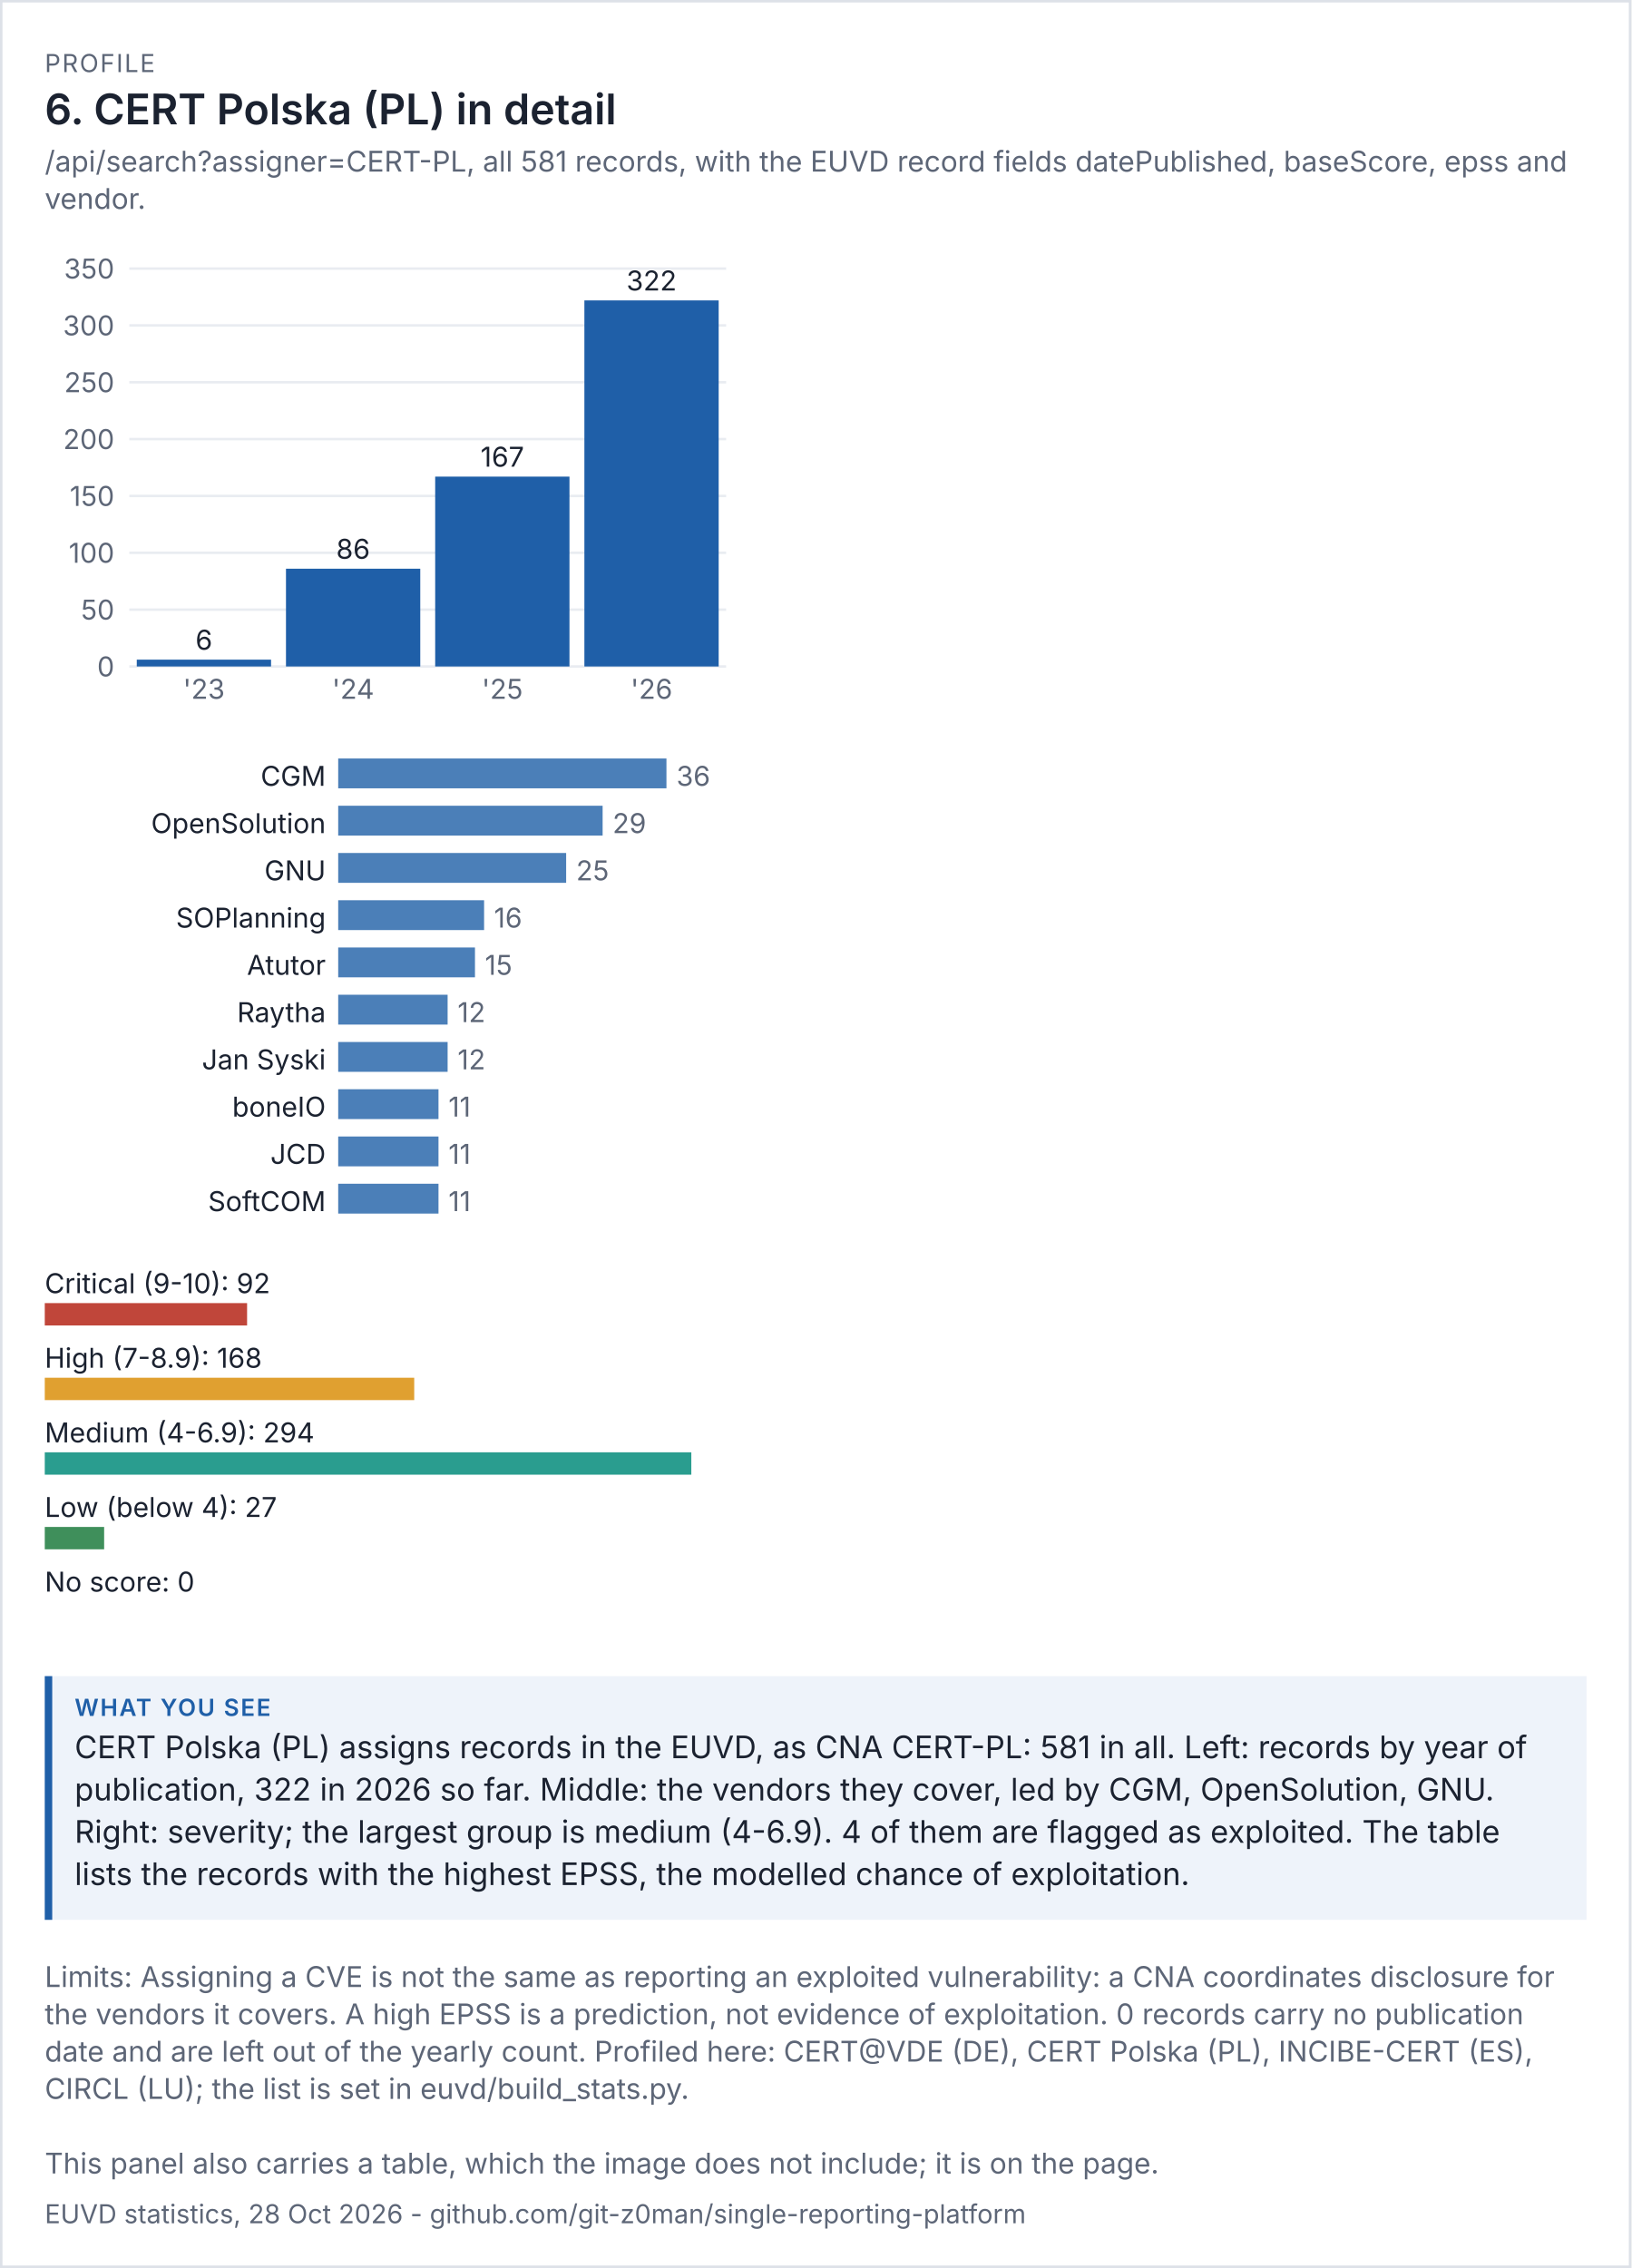
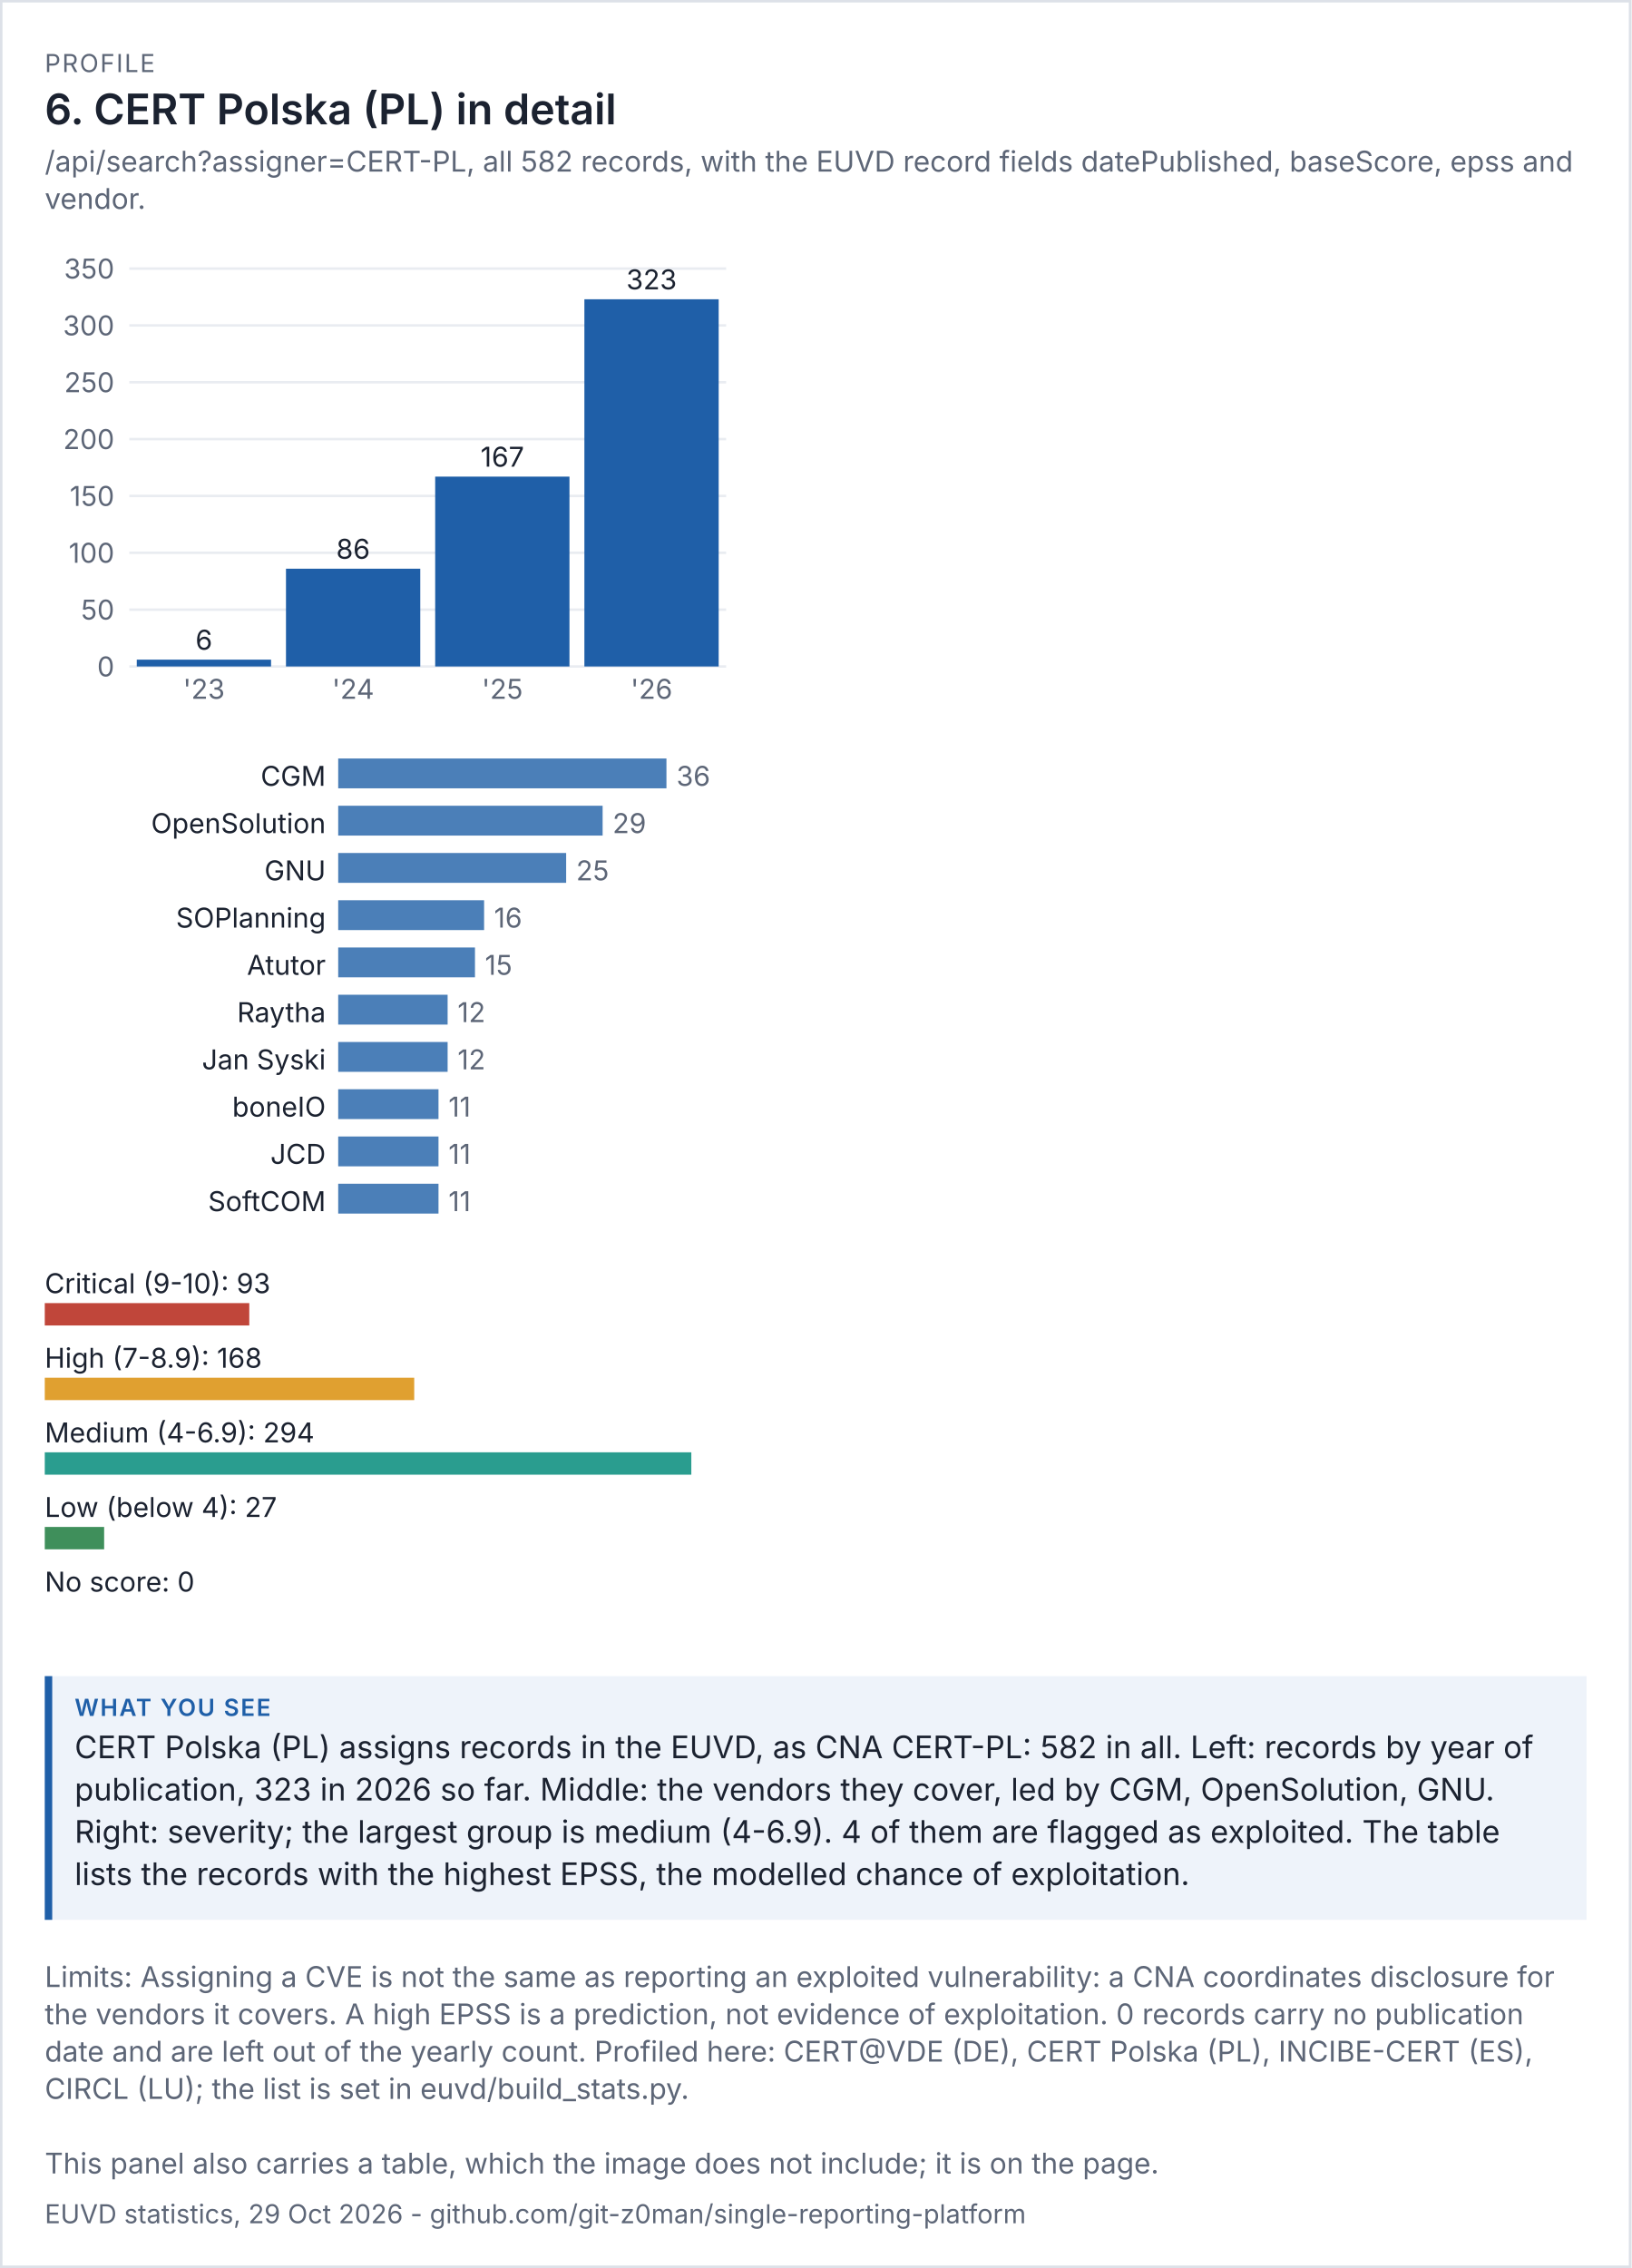
<svg xmlns="http://www.w3.org/2000/svg" viewBox="0 0 656 912" width="656" height="912" font-family="system-ui,-apple-system,'Segoe UI',sans-serif">
  <rect width="100%" height="100%" fill="#ffffff" />
  <rect x="0.5" y="0.5" width="655" height="911" fill="none" stroke="#dde1e8" />
  <text x="18" y="29" font-size="10" letter-spacing="0.6" fill="#5d6677">PROFILE</text>
  <text x="18" y="50" font-size="17" fill="#1b2230" font-weight="600">6. CERT Polska (PL) in detail</text>
-   <text x="18" y="69" font-size="11.5" fill="#5d6677">/api/search?assigner=CERT-PL, all 581 records, with the EUVD record fields datePublished, baseScore, epss and</text>
+   <text x="18" y="69" font-size="11.5" fill="#5d6677">/api/search?assigner=CERT-PL, all 582 records, with the EUVD record fields datePublished, baseScore, epss and</text>
  <text x="18" y="84" font-size="11.5" fill="#5d6677">vendor.</text>
  <g transform="translate(18,94) scale(1)" font-size="11">
    <svg viewBox="0 0 280 200" role="img" width="280" height="200">
      <g>
        <line x1="34" x2="274" y1="174" y2="174" stroke="rgb(233, 236, 241)" />
        <text x="28" y="178" text-anchor="end" fill="rgb(93, 102, 119)">0</text>
        <line x1="34" x2="274" y1="151.143" y2="151.143" stroke="rgb(233, 236, 241)" />
        <text x="28" y="155.143" text-anchor="end" fill="rgb(93, 102, 119)">50</text>
        <line x1="34" x2="274" y1="128.286" y2="128.286" stroke="rgb(233, 236, 241)" />
        <text x="28" y="132.286" text-anchor="end" fill="rgb(93, 102, 119)">100</text>
        <line x1="34" x2="274" y1="105.429" y2="105.429" stroke="rgb(233, 236, 241)" />
        <text x="28" y="109.429" text-anchor="end" fill="rgb(93, 102, 119)">150</text>
        <line x1="34" x2="274" y1="82.571" y2="82.571" stroke="rgb(233, 236, 241)" />
        <text x="28" y="86.571" text-anchor="end" fill="rgb(93, 102, 119)">200</text>
        <line x1="34" x2="274" y1="59.714" y2="59.714" stroke="rgb(233, 236, 241)" />
        <text x="28" y="63.714" text-anchor="end" fill="rgb(93, 102, 119)">250</text>
        <line x1="34" x2="274" y1="36.857" y2="36.857" stroke="rgb(233, 236, 241)" />
        <text x="28" y="40.857" text-anchor="end" fill="rgb(93, 102, 119)">300</text>
        <line x1="34" x2="274" y1="14" y2="14" stroke="rgb(233, 236, 241)" />
        <text x="28" y="18" text-anchor="end" fill="rgb(93, 102, 119)">350</text>
        <rect x="37" y="171.257" width="54" height="2.743" fill="rgb(31, 95, 168)" />
        <text x="64" y="167.257" text-anchor="middle" class="t" fill="rgb(27, 34, 48)">6</text>
        <text x="64" y="187" text-anchor="middle" fill="rgb(93, 102, 119)">'23</text>
        <rect x="97" y="134.686" width="54" height="39.314" fill="rgb(31, 95, 168)" />
        <text x="124" y="130.686" text-anchor="middle" class="t" fill="rgb(27, 34, 48)">86</text>
        <text x="124" y="187" text-anchor="middle" fill="rgb(93, 102, 119)">'24</text>
        <rect x="157" y="97.657" width="54" height="76.343" fill="rgb(31, 95, 168)" />
        <text x="184" y="93.657" text-anchor="middle" class="t" fill="rgb(27, 34, 48)">167</text>
        <text x="184" y="187" text-anchor="middle" fill="rgb(93, 102, 119)">'25</text>
-         <rect x="217" y="26.8" width="54" height="147.2" fill="rgb(31, 95, 168)" />
-         <text x="244" y="22.8" text-anchor="middle" class="t" fill="rgb(27, 34, 48)">322</text>
+         <rect x="217" y="26.343" width="54" height="147.657" fill="rgb(31, 95, 168)" />
+         <text x="244" y="22.343" text-anchor="middle" class="t" fill="rgb(27, 34, 48)">323</text>
        <text x="244" y="187" text-anchor="middle" fill="rgb(93, 102, 119)">'26</text>
      </g>
    </svg>
  </g>
  <g transform="translate(18,302) scale(1)" font-size="11">
    <svg viewBox="0 0 280 196" role="img" width="280" height="196">
      <g>
        <text x="113" y="14" text-anchor="end" class="t" fill="rgb(27, 34, 48)">CGM</text>
        <rect x="118" y="3" width="132" height="12" fill="rgb(75, 127, 184)" />
        <text x="254" y="14" fill="rgb(93, 102, 119)">36</text>
        <text x="113" y="33" text-anchor="end" class="t" fill="rgb(27, 34, 48)">OpenSolution</text>
        <rect x="118" y="22" width="106.333" height="12" fill="rgb(75, 127, 184)" />
        <text x="228.333" y="33" fill="rgb(93, 102, 119)">29</text>
        <text x="113" y="52" text-anchor="end" class="t" fill="rgb(27, 34, 48)">GNU</text>
        <rect x="118" y="41" width="91.667" height="12" fill="rgb(75, 127, 184)" />
        <text x="213.667" y="52" fill="rgb(93, 102, 119)">25</text>
        <text x="113" y="71" text-anchor="end" class="t" fill="rgb(27, 34, 48)">SOPlanning</text>
        <rect x="118" y="60" width="58.667" height="12" fill="rgb(75, 127, 184)" />
        <text x="180.667" y="71" fill="rgb(93, 102, 119)">16</text>
        <text x="113" y="90" text-anchor="end" class="t" fill="rgb(27, 34, 48)">Atutor</text>
        <rect x="118" y="79" width="55" height="12" fill="rgb(75, 127, 184)" />
        <text x="177" y="90" fill="rgb(93, 102, 119)">15</text>
        <text x="113" y="109" text-anchor="end" class="t" fill="rgb(27, 34, 48)">Raytha</text>
        <rect x="118" y="98" width="44" height="12" fill="rgb(75, 127, 184)" />
        <text x="166" y="109" fill="rgb(93, 102, 119)">12</text>
        <text x="113" y="128" text-anchor="end" class="t" fill="rgb(27, 34, 48)">Jan Syski</text>
        <rect x="118" y="117" width="44" height="12" fill="rgb(75, 127, 184)" />
        <text x="166" y="128" fill="rgb(93, 102, 119)">12</text>
        <text x="113" y="147" text-anchor="end" class="t" fill="rgb(27, 34, 48)">boneIO</text>
        <rect x="118" y="136" width="40.333" height="12" fill="rgb(75, 127, 184)" />
        <text x="162.333" y="147" fill="rgb(93, 102, 119)">11</text>
        <text x="113" y="166" text-anchor="end" class="t" fill="rgb(27, 34, 48)">JCD</text>
        <rect x="118" y="155" width="40.333" height="12" fill="rgb(75, 127, 184)" />
        <text x="162.333" y="166" fill="rgb(93, 102, 119)">11</text>
        <text x="113" y="185" text-anchor="end" class="t" fill="rgb(27, 34, 48)">SoftCOM</text>
        <rect x="118" y="174" width="40.333" height="12" fill="rgb(75, 127, 184)" />
        <text x="162.333" y="185" fill="rgb(93, 102, 119)">11</text>
      </g>
    </svg>
  </g>
  <g transform="translate(18,506) scale(1)" font-size="11">
    <svg viewBox="0 0 280 156" role="img" width="280" height="156">
      <g>
-         <text x="0" y="14" class="t" fill="rgb(27, 34, 48)">Critical (9-10): 92</text>
-         <rect x="0" y="18" width="81.361" height="9" fill="rgb(192, 70, 58)" />
+         <text x="0" y="14" class="t" fill="rgb(27, 34, 48)">Critical (9-10): 93</text>
+         <rect x="0" y="18" width="82.245" height="9" fill="rgb(192, 70, 58)" />
        <text x="0" y="44" class="t" fill="rgb(27, 34, 48)">High (7-8.9): 168</text>
        <rect x="0" y="48" width="148.571" height="9" fill="rgb(224, 160, 48)" />
        <text x="0" y="74" class="t" fill="rgb(27, 34, 48)">Medium (4-6.9): 294</text>
        <rect x="0" y="78" width="260" height="9" fill="rgb(42, 157, 143)" />
        <text x="0" y="104" class="t" fill="rgb(27, 34, 48)">Low (below 4): 27</text>
        <rect x="0" y="108" width="23.878" height="9" fill="rgb(63, 143, 91)" />
        <text x="0" y="134" class="t" fill="rgb(27, 34, 48)">No score: 0</text>
        <rect x="0" y="138" width="0" height="9" fill="rgb(125, 135, 152)" />
      </g>
    </svg>
  </g>
  <rect x="18" y="674" width="620" height="98" fill="#eef3fa" />
  <rect x="18" y="674" width="3" height="98" fill="#1f5fa8" />
  <text x="30" y="690" font-size="9.5" letter-spacing="0.6" font-weight="600" fill="#1f5fa8">WHAT YOU SEE</text>
-   <text x="30" y="707" font-size="12.5" fill="#1b2230">CERT Polska (PL) assigns records in the EUVD, as CNA CERT-PL: 581 in all. Left: records by year of</text>
-   <text x="30" y="724" font-size="12.5" fill="#1b2230">publication, 322 in 2026 so far. Middle: the vendors they cover, led by CGM, OpenSolution, GNU.</text>
+   <text x="30" y="707" font-size="12.5" fill="#1b2230">CERT Polska (PL) assigns records in the EUVD, as CNA CERT-PL: 582 in all. Left: records by year of</text>
+   <text x="30" y="724" font-size="12.5" fill="#1b2230">publication, 323 in 2026 so far. Middle: the vendors they cover, led by CGM, OpenSolution, GNU.</text>
  <text x="30" y="741" font-size="12.5" fill="#1b2230">Right: severity; the largest group is medium (4-6.9). 4 of them are flagged as exploited. The table</text>
  <text x="30" y="758" font-size="12.5" fill="#1b2230">lists the records with the highest EPSS, the modelled chance of exploitation.</text>
  <text x="18" y="799" font-size="11.5" fill="#5d6677">Limits: Assigning a CVE is not the same as reporting an exploited vulnerability: a CNA coordinates disclosure for</text>
  <text x="18" y="814" font-size="11.5" fill="#5d6677">the vendors it covers. A high EPSS is a prediction, not evidence of exploitation. 0 records carry no publication</text>
  <text x="18" y="829" font-size="11.5" fill="#5d6677">date and are left out of the yearly count. Profiled here: CERT@VDE (DE), CERT Polska (PL), INCIBE-CERT (ES),</text>
  <text x="18" y="844" font-size="11.5" fill="#5d6677">CIRCL (LU); the list is set in euvd/build_stats.py.</text>
  <text x="18" y="874" font-size="11.5" fill="#5d6677">This panel also carries a table, which the image does not include; it is on the page.</text>
-   <text x="18" y="894" font-size="10.5" fill="#5d6677">EUVD statistics, 28 Oct 2026 - github.com/git-z0man/single-reporting-platform</text>
+   <text x="18" y="894" font-size="10.5" fill="#5d6677">EUVD statistics, 29 Oct 2026 - github.com/git-z0man/single-reporting-platform</text>
</svg>
